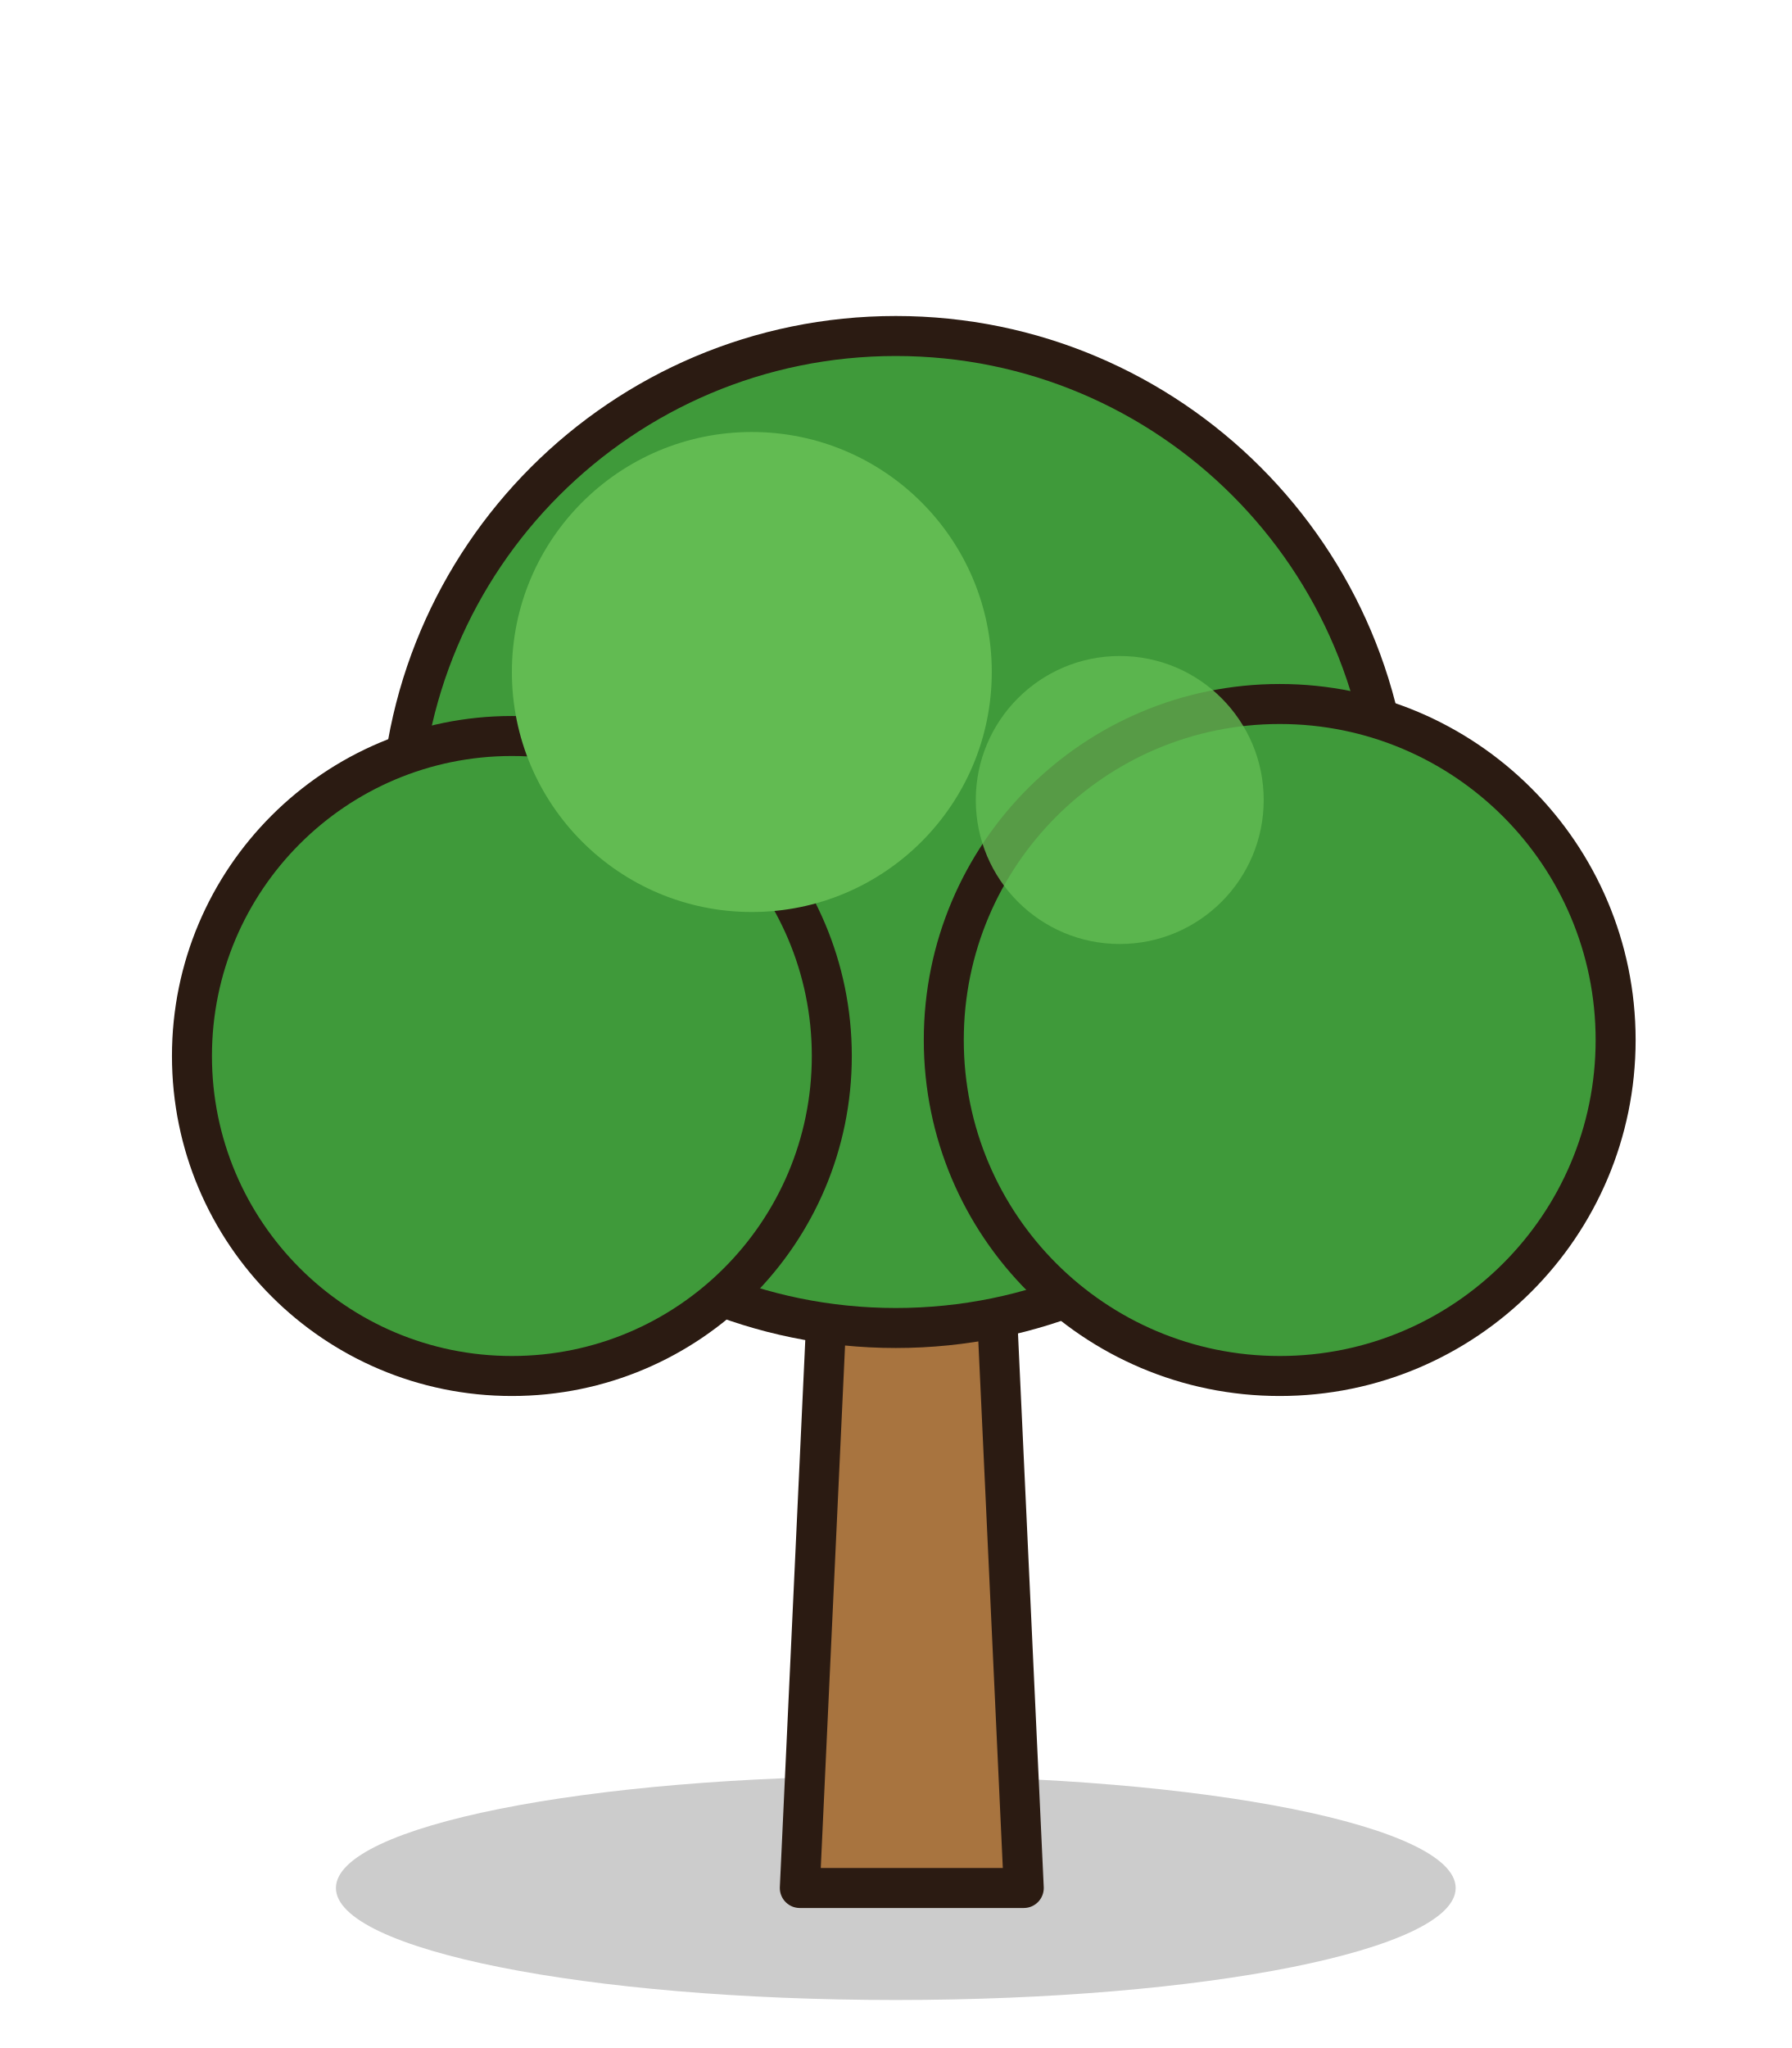
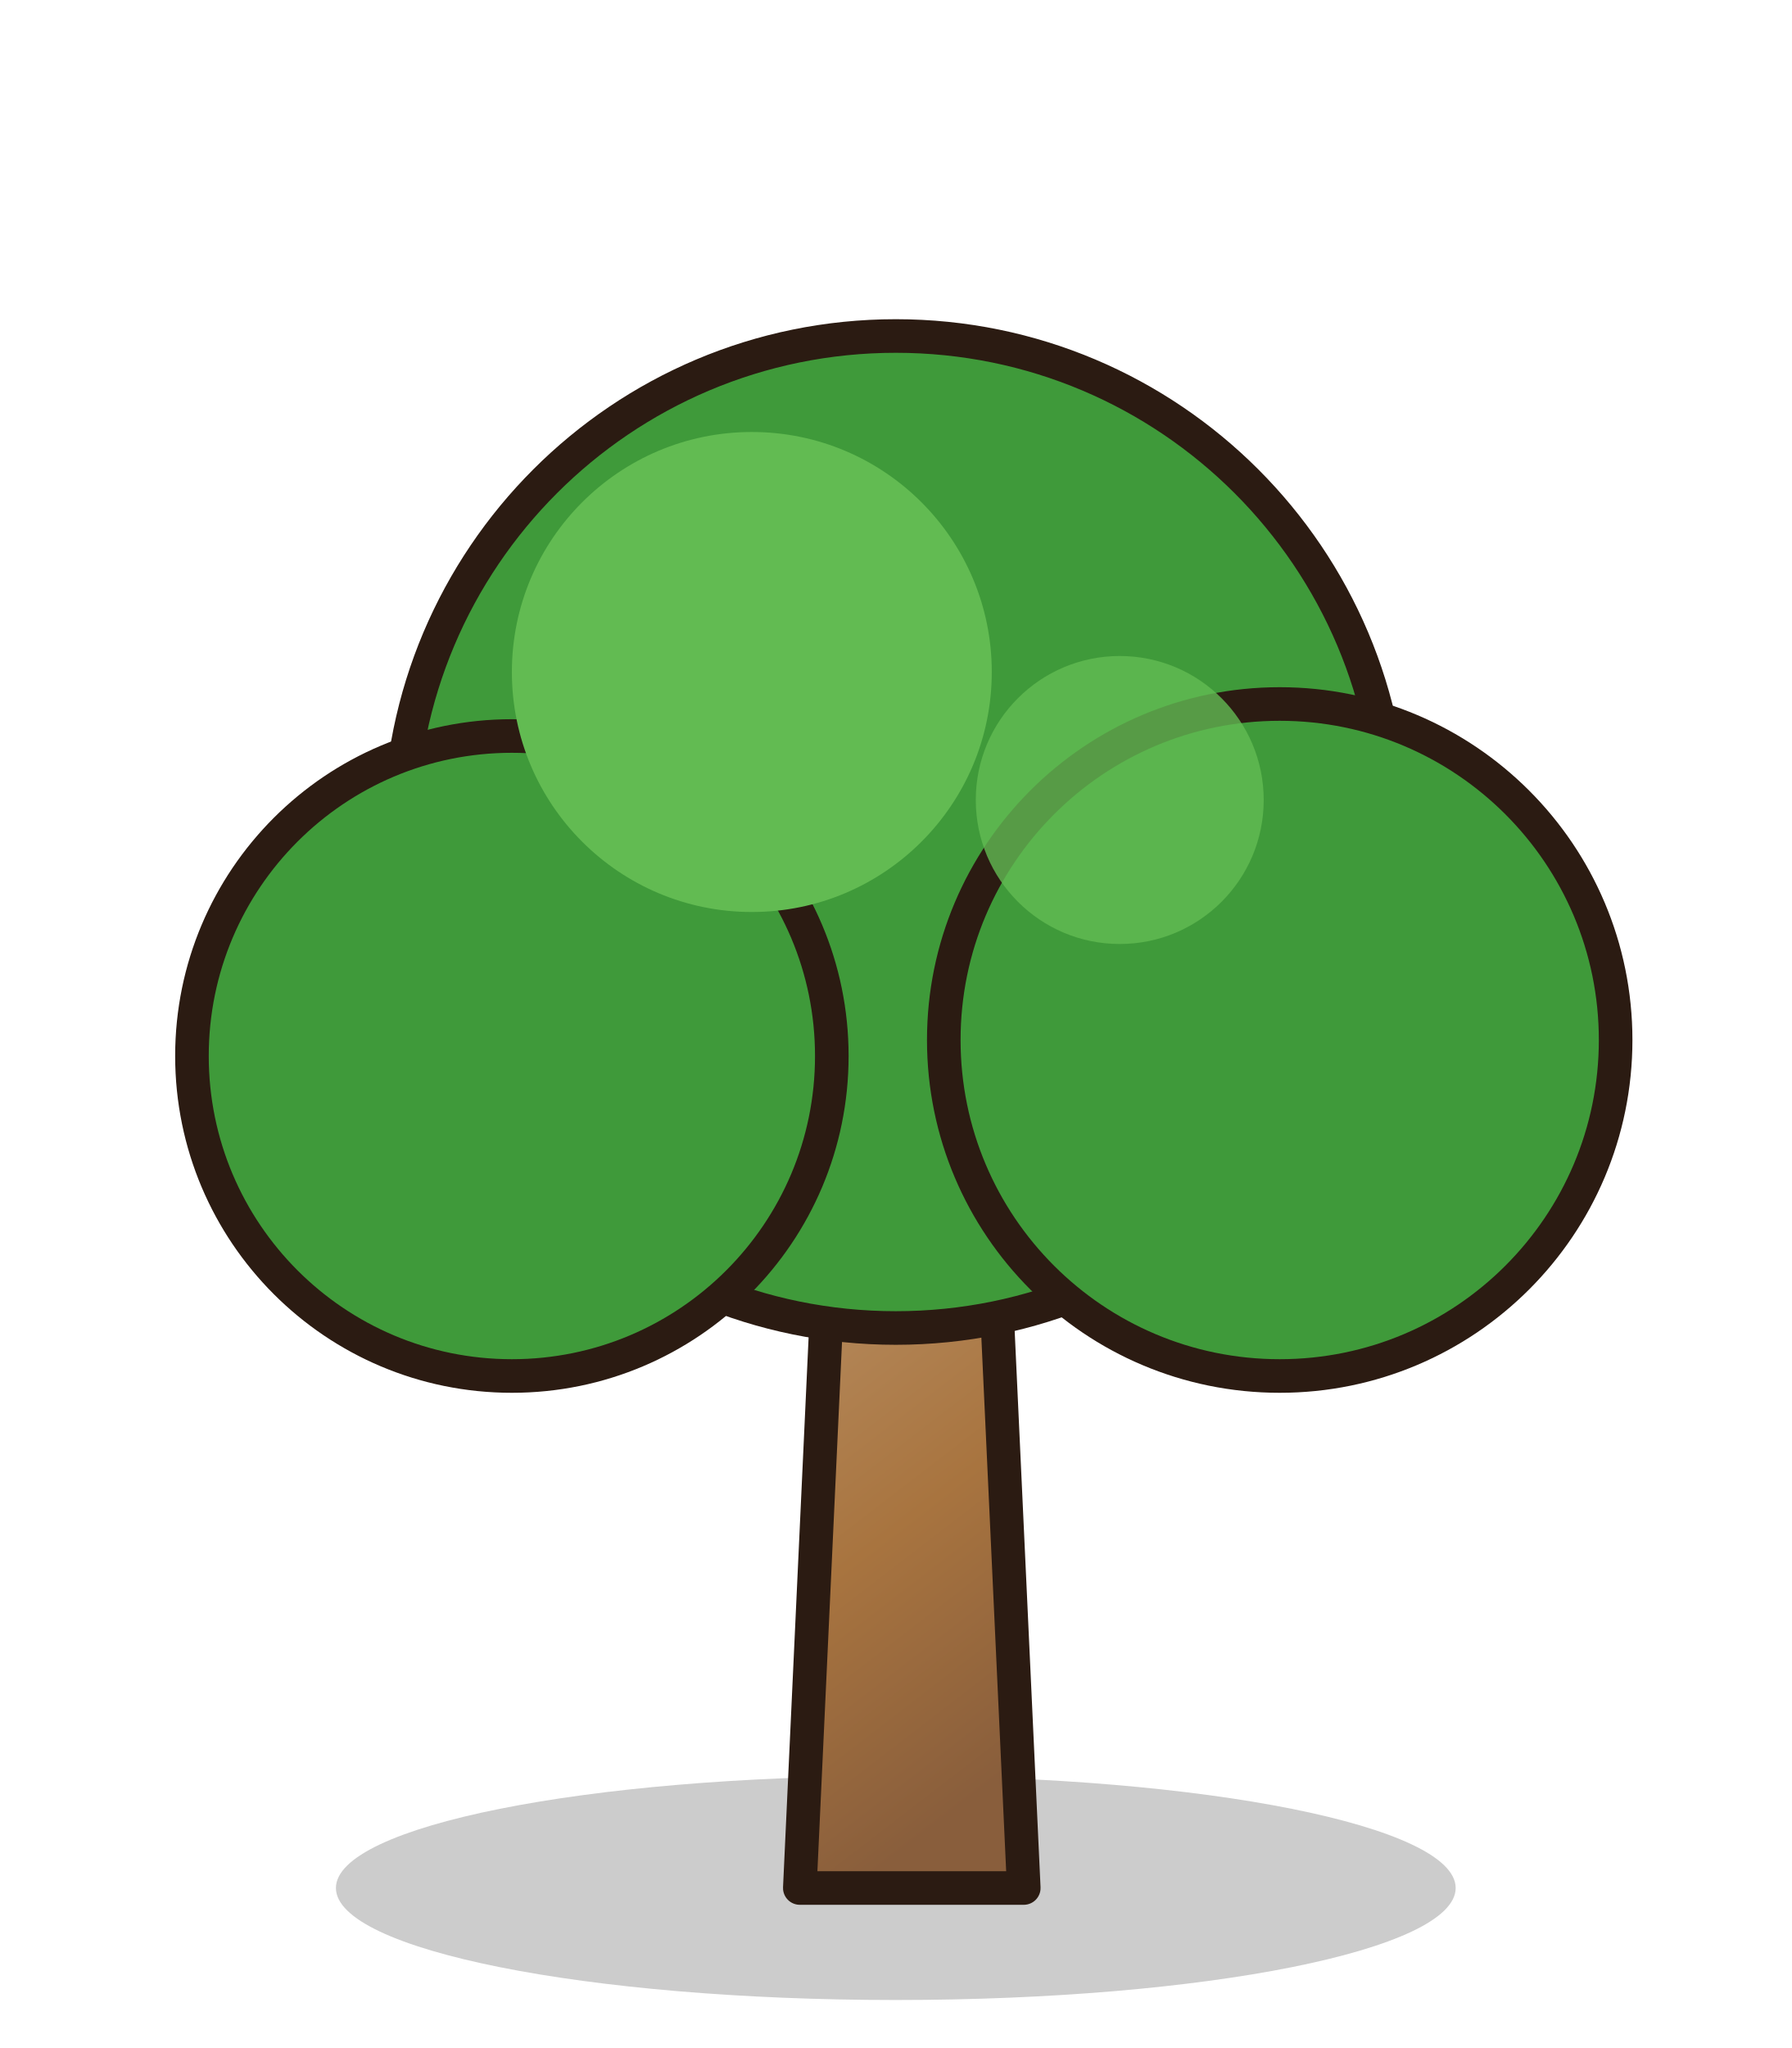
<svg xmlns="http://www.w3.org/2000/svg" viewBox="0 0 224 256" width="224" height="256">
  <defs>
    <linearGradient id="stone" x1="0" y1="0" x2="1" y2="0">
      <stop offset="0.00" stop-color="#d6cebd" />
      <stop offset="0.50" stop-color="#ada591" />
      <stop offset="1.00" stop-color="#80776a" />
    </linearGradient>
    <linearGradient id="stoneB" x1="0" y1="0" x2="1" y2="0">
      <stop offset="0.00" stop-color="#d4dcee" />
      <stop offset="0.50" stop-color="#a3aecb" />
      <stop offset="1.00" stop-color="#6e7a9c" />
    </linearGradient>
    <linearGradient id="stoneD" x1="0" y1="0" x2="1" y2="0">
      <stop offset="0.00" stop-color="#8a8a9a" />
      <stop offset="0.50" stop-color="#5d5c6d" />
      <stop offset="1.00" stop-color="#3c3b49" />
    </linearGradient>
    <linearGradient id="wood" x1="0" y1="0" x2="0" y2="1">
      <stop offset="0.00" stop-color="#c48f52" />
      <stop offset="1.00" stop-color="#7d512b" />
    </linearGradient>
    <linearGradient id="roofG" x1="0" y1="0" x2="1" y2="1">
      <stop offset="0.00" stop-color="#86d25f" />
      <stop offset="1.00" stop-color="#2d7a34" />
    </linearGradient>
    <linearGradient id="roofR" x1="0" y1="0" x2="1" y2="1">
      <stop offset="0.00" stop-color="#ee6a58" />
      <stop offset="1.00" stop-color="#9c2a22" />
    </linearGradient>
    <linearGradient id="roofP" x1="0" y1="0" x2="1" y2="1">
      <stop offset="0.00" stop-color="#a67ae8" />
      <stop offset="1.00" stop-color="#4a2c98" />
    </linearGradient>
    <linearGradient id="steel" x1="0" y1="0" x2="1" y2="1">
      <stop offset="0.00" stop-color="#eef2f6" />
      <stop offset="0.50" stop-color="#b3bcc7" />
      <stop offset="1.00" stop-color="#7a8593" />
    </linearGradient>
    <linearGradient id="gold" x1="0" y1="0" x2="1" y2="1">
      <stop offset="0.00" stop-color="#ffe27a" />
      <stop offset="1.00" stop-color="#c8901a" />
    </linearGradient>
    <linearGradient id="blue" x1="0" y1="0" x2="1" y2="1">
      <stop offset="0.00" stop-color="#5b9be8" />
      <stop offset="1.00" stop-color="#1f4c9a" />
    </linearGradient>
    <linearGradient id="copper" x1="0" y1="0" x2="1" y2="1">
      <stop offset="0.00" stop-color="#f0b27a" />
      <stop offset="1.00" stop-color="#a35f2e" />
    </linearGradient>
    <linearGradient id="ice" x1="0" y1="0" x2="1" y2="1">
      <stop offset="0.00" stop-color="#f2fdff" />
      <stop offset="0.50" stop-color="#8fdcf5" />
      <stop offset="1.00" stop-color="#3d98cf" />
    </linearGradient>
    <linearGradient id="iron" x1="0" y1="0" x2="1" y2="1">
      <stop offset="0.00" stop-color="#7c7c88" />
      <stop offset="1.00" stop-color="#2f2f38" />
    </linearGradient>
    <linearGradient id="lava" x1="0" y1="0" x2="1" y2="1">
      <stop offset="0.00" stop-color="#ffd24a" />
      <stop offset="1.00" stop-color="#ff6a1a" />
    </linearGradient>
    <radialGradient id="goblin" cx="0.4" cy="0.35" r=".8">
      <stop offset="0.00" stop-color="#aee572" />
      <stop offset="1.00" stop-color="#4f9e32" />
    </radialGradient>
    <radialGradient id="orc" cx="0.4" cy="0.35" r=".8">
      <stop offset="0.00" stop-color="#6fae4a" />
      <stop offset="1.00" stop-color="#2f6a22" />
    </radialGradient>
    <radialGradient id="wolf" cx="0.4" cy="0.35" r=".8">
      <stop offset="0.00" stop-color="#b8bec9" />
      <stop offset="1.00" stop-color="#6c7380" />
    </radialGradient>
    <radialGradient id="ogre" cx="0.4" cy="0.35" r=".8">
      <stop offset="0.00" stop-color="#b27a4c" />
      <stop offset="1.00" stop-color="#6a4126" />
    </radialGradient>
    <radialGradient id="rock" cx="0.4" cy="0.35" r=".8">
      <stop offset="0.00" stop-color="#b9b9c2" />
      <stop offset="1.00" stop-color="#6a6a78" />
    </radialGradient>
    <radialGradient id="wisp" cx="0.4" cy="0.35" r=".8">
      <stop offset="0.00" stop-color="#ffffff" />
      <stop offset="0.50" stop-color="#9ae9ff" />
      <stop offset="1.00" stop-color="#2fa6e0" />
    </radialGradient>
    <radialGradient id="drake" cx="0.4" cy="0.35" r=".8">
      <stop offset="0.00" stop-color="#e8604e" />
      <stop offset="1.00" stop-color="#8c1c1c" />
    </radialGradient>
    <radialGradient id="bat" cx="0.4" cy="0.35" r=".8">
      <stop offset="0.00" stop-color="#8f5cc0" />
      <stop offset="1.00" stop-color="#4a2a68" />
    </radialGradient>
    <radialGradient id="ghost" cx="0.4" cy="0.35" r=".8">
      <stop offset="0.00" stop-color="#eaffff" />
      <stop offset="0.50" stop-color="#9bded6" />
      <stop offset="1.00" stop-color="#4fa8a0" />
    </radialGradient>
    <radialGradient id="orb" cx="0.4" cy="0.35" r=".8">
      <stop offset="0.00" stop-color="#ffffff" />
      <stop offset="0.50" stop-color="#d9a8ff" />
      <stop offset="1.00" stop-color="#8a4fe0" />
    </radialGradient>
    <radialGradient id="glowY" cx="0.4" cy="0.35" r=".8">
      <stop offset="0.00" stop-color="#fffbd0" />
      <stop offset="0.50" stop-color="#ffe14a" />
      <stop offset="1.00" stop-color="#ff9d1a" />
    </radialGradient>
    <radialGradient id="glowC" cx="0.4" cy="0.35" r=".8">
      <stop offset="0.00" stop-color="#ffffff" />
      <stop offset="0.50" stop-color="#a8f0ff" />
      <stop offset="1.00" stop-color="#2fb8e8" />
    </radialGradient>
+     <linearGradient id="s_stone" x1="0" y1="0" x2="0.25" y2="1">
+       <stop offset="0" stop-color="#cac4b4" />
+       <stop offset=".55" stop-color="#bdb5a1" />
+       <stop offset="1" stop-color="#999188" />
+     </linearGradient>
+     <linearGradient id="s_stoneB" x1="0" y1="0" x2="0.25" y2="1">
+       <stop offset="0" stop-color="#bbc4da" />
+       <stop offset=".55" stop-color="#aab5d1" />
+       <stop offset="1" stop-color="#8a91ae" />
+     </linearGradient>
+     <linearGradient id="s_stoneD" x1="0" y1="0" x2="0.25" y2="1">
+       <stop offset="0" stop-color="#838291" />
+       <stop offset=".55" stop-color="#646376" />
+       <stop offset="1" stop-color="#545167" />
+     </linearGradient>
+     <linearGradient id="s_wood" x1="0" y1="0" x2="0.25" y2="1">
+       <stop offset="0" stop-color="#b99065" />
+       <stop offset=".55" stop-color="#a8743f" />
+       <stop offset="1" stop-color="#895e3c" />
+     </linearGradient>
+     <linearGradient id="s_roofG" x1="0" y1="0" x2="0.25" y2="1">
+       <stop offset="0" stop-color="#75b36c" />
+       <stop offset=".55" stop-color="#52a047" />
+       <stop offset="1" stop-color="#468042" />
+     </linearGradient>
+     <linearGradient id="s_roofR" x1="0" y1="0" x2="0.25" y2="1">
+       <stop offset="0" stop-color="#d66e63" />
+       <stop offset=".55" stop-color="#cc4a3c" />
+       <stop offset="1" stop-color="#a53d39" />
+     </linearGradient>
+     <linearGradient id="s_roofP" x1="0" y1="0" x2="0.25" y2="1">
+       <stop offset="0" stop-color="#9779d5" />
+       <stop offset=".55" stop-color="#7d57cb" />
+       <stop offset="1" stop-color="#6747a9" />
+     </linearGradient>
+     <linearGradient id="s_steel" x1="0" y1="0" x2="0.25" y2="1">
+       <stop offset="0" stop-color="#c9d1d9" />
+       <stop offset=".55" stop-color="#bcc5d0" />
+       <stop offset="1" stop-color="#989dad" />
+     </linearGradient>
+     <linearGradient id="s_gold" x1="0" y1="0" x2="0.25" y2="1">
+       <stop offset="0" stop-color="#eec461" />
+       <stop offset=".55" stop-color="#eab53a" />
+       <stop offset="1" stop-color="#bc9138" />
+     </linearGradient>
+     <linearGradient id="s_blue" x1="0" y1="0" x2="0.25" y2="1">
+       <stop offset="0" stop-color="#6291d5" />
+       <stop offset=".55" stop-color="#3b76cb" />
+       <stop offset="1" stop-color="#3460a9" />
+     </linearGradient>
+     <linearGradient id="s_copper" x1="0" y1="0" x2="0.25" y2="1">
+       <stop offset="0" stop-color="#d6996d" />
+       <stop offset=".55" stop-color="#cc8048" />
+       <stop offset="1" stop-color="#a56743" />
+     </linearGradient>
+     <linearGradient id="s_ice" x1="0" y1="0" x2="0.25" y2="1">
+       <stop offset="0" stop-color="#a8e4f7" />
+       <stop offset=".55" stop-color="#92ddf5" />
+       <stop offset="1" stop-color="#78b0ca" />
+     </linearGradient>
+     <linearGradient id="s_iron" x1="0" y1="0" x2="0.25" y2="1">
+       <stop offset="0" stop-color="#7a7a83" />
+       <stop offset=".55" stop-color="#595964" />
+       <stop offset="1" stop-color="#4b4959" />
+     </linearGradient>
+     <linearGradient id="s_lava" x1="0" y1="0" x2="0.25" y2="1">
+       <stop offset="0" stop-color="#ffb359" />
+       <stop offset=".55" stop-color="#ffa030" />
+       <stop offset="1" stop-color="#cd8030" />
+     </linearGradient>
+     <linearGradient id="s_goblin" x1="0" y1="0" x2="0.25" y2="1">
+       <stop offset="0" stop-color="#99cf73" />
+       <stop offset=".55" stop-color="#80c350" />
+       <stop offset="1" stop-color="#6a9c49" />
+     </linearGradient>
+     <linearGradient id="s_orc" x1="0" y1="0" x2="0.25" y2="1">
+       <stop offset="0" stop-color="#6fa25a" />
+       <stop offset=".55" stop-color="#4b8b31" />
+       <stop offset="1" stop-color="#407031" />
+     </linearGradient>
+     <linearGradient id="s_wolf" x1="0" y1="0" x2="0.25" y2="1">
+       <stop offset="0" stop-color="#a5abb5" />
+       <stop offset=".55" stop-color="#8e96a3" />
+       <stop offset="1" stop-color="#74798a" />
+     </linearGradient>
+     <linearGradient id="s_ogre" x1="0" y1="0" x2="0.25" y2="1">
+       <stop offset="0" stop-color="#a57d60" />
+       <stop offset=".55" stop-color="#8f5c38" />
+       <stop offset="1" stop-color="#754b36" />
+     </linearGradient>
+     <linearGradient id="s_rock" x1="0" y1="0" x2="0.25" y2="1">
+       <stop offset="0" stop-color="#a3a3ad" />
+       <stop offset=".55" stop-color="#8c8c99" />
+       <stop offset="1" stop-color="#737182" />
+     </linearGradient>
+     <linearGradient id="s_wisp" x1="0" y1="0" x2="0.25" y2="1">
+       <stop offset="0" stop-color="#a9e6ff" />
+       <stop offset=".55" stop-color="#93e0ff" />
+       <stop offset="1" stop-color="#78b2d1" />
+     </linearGradient>
+     <linearGradient id="s_drake" x1="0" y1="0" x2="0.25" y2="1">
+       <stop offset="0" stop-color="#ce6156" />
+       <stop offset=".55" stop-color="#c23a2c" />
+       <stop offset="1" stop-color="#9d312d" />
+     </linearGradient>
+     <linearGradient id="s_bat" x1="0" y1="0" x2="0.25" y2="1">
+       <stop offset="0" stop-color="#8966a8" />
+       <stop offset=".55" stop-color="#6b4092" />
+       <stop offset="1" stop-color="#59357c" />
+     </linearGradient>
+     <linearGradient id="s_ghost" x1="0" y1="0" x2="0.25" y2="1">
+       <stop offset="0" stop-color="#bbece5" />
+       <stop offset=".55" stop-color="#aae7df" />
+       <stop offset="1" stop-color="#8ab8b9" />
+     </linearGradient>
+     <linearGradient id="s_orb" x1="0" y1="0" x2="0.25" y2="1">
+       <stop offset="0" stop-color="#d1aff5" />
+       <stop offset=".55" stop-color="#c59bf2" />
+       <stop offset="1" stop-color="#9f7cc7" />
+     </linearGradient>
+     <linearGradient id="s_glowY" x1="0" y1="0" x2="0.25" y2="1">
+       <stop offset="0" stop-color="#ffe76e" />
+       <stop offset=".55" stop-color="#ffe14a" />
+       <stop offset="1" stop-color="#cdb344" />
+     </linearGradient>
+     <linearGradient id="s_glowC" x1="0" y1="0" x2="0.25" y2="1">
+       <stop offset="0" stop-color="#99edff" />
+       <stop offset=".55" stop-color="#80e8ff" />
+       <stop offset="1" stop-color="#6ab8d1" />
+     </linearGradient>
  </defs>
-   <g stroke="#2b1b12" stroke-width="5" stroke-linejoin="round" stroke-linecap="round">
+   <g stroke="#2b1b12" stroke-width="4.2" stroke-linejoin="round" stroke-linecap="round">
    <ellipse cx="112" cy="236" rx="70" ry="14" fill="#000" opacity=".2" stroke="none" />
-     <path d="M100 236 L104 150 H124 L128 236 Z" fill="#a8743f" />
+     <path d="M100 236 L104 150 H124 L128 236 Z" fill="url(#s_wood)" />
    <g fill="#3f9a3a">
      <circle cx="112" cy="104" r="62" />
      <circle cx="64" cy="132" r="40" />
      <circle cx="160" cy="130" r="42" />
    </g>
    <circle cx="94" cy="84" r="30" fill="#62bb52" stroke="none" />
    <circle cx="140" cy="100" r="18" fill="#62bb52" stroke="none" opacity=".8" />
  </g>
</svg>
